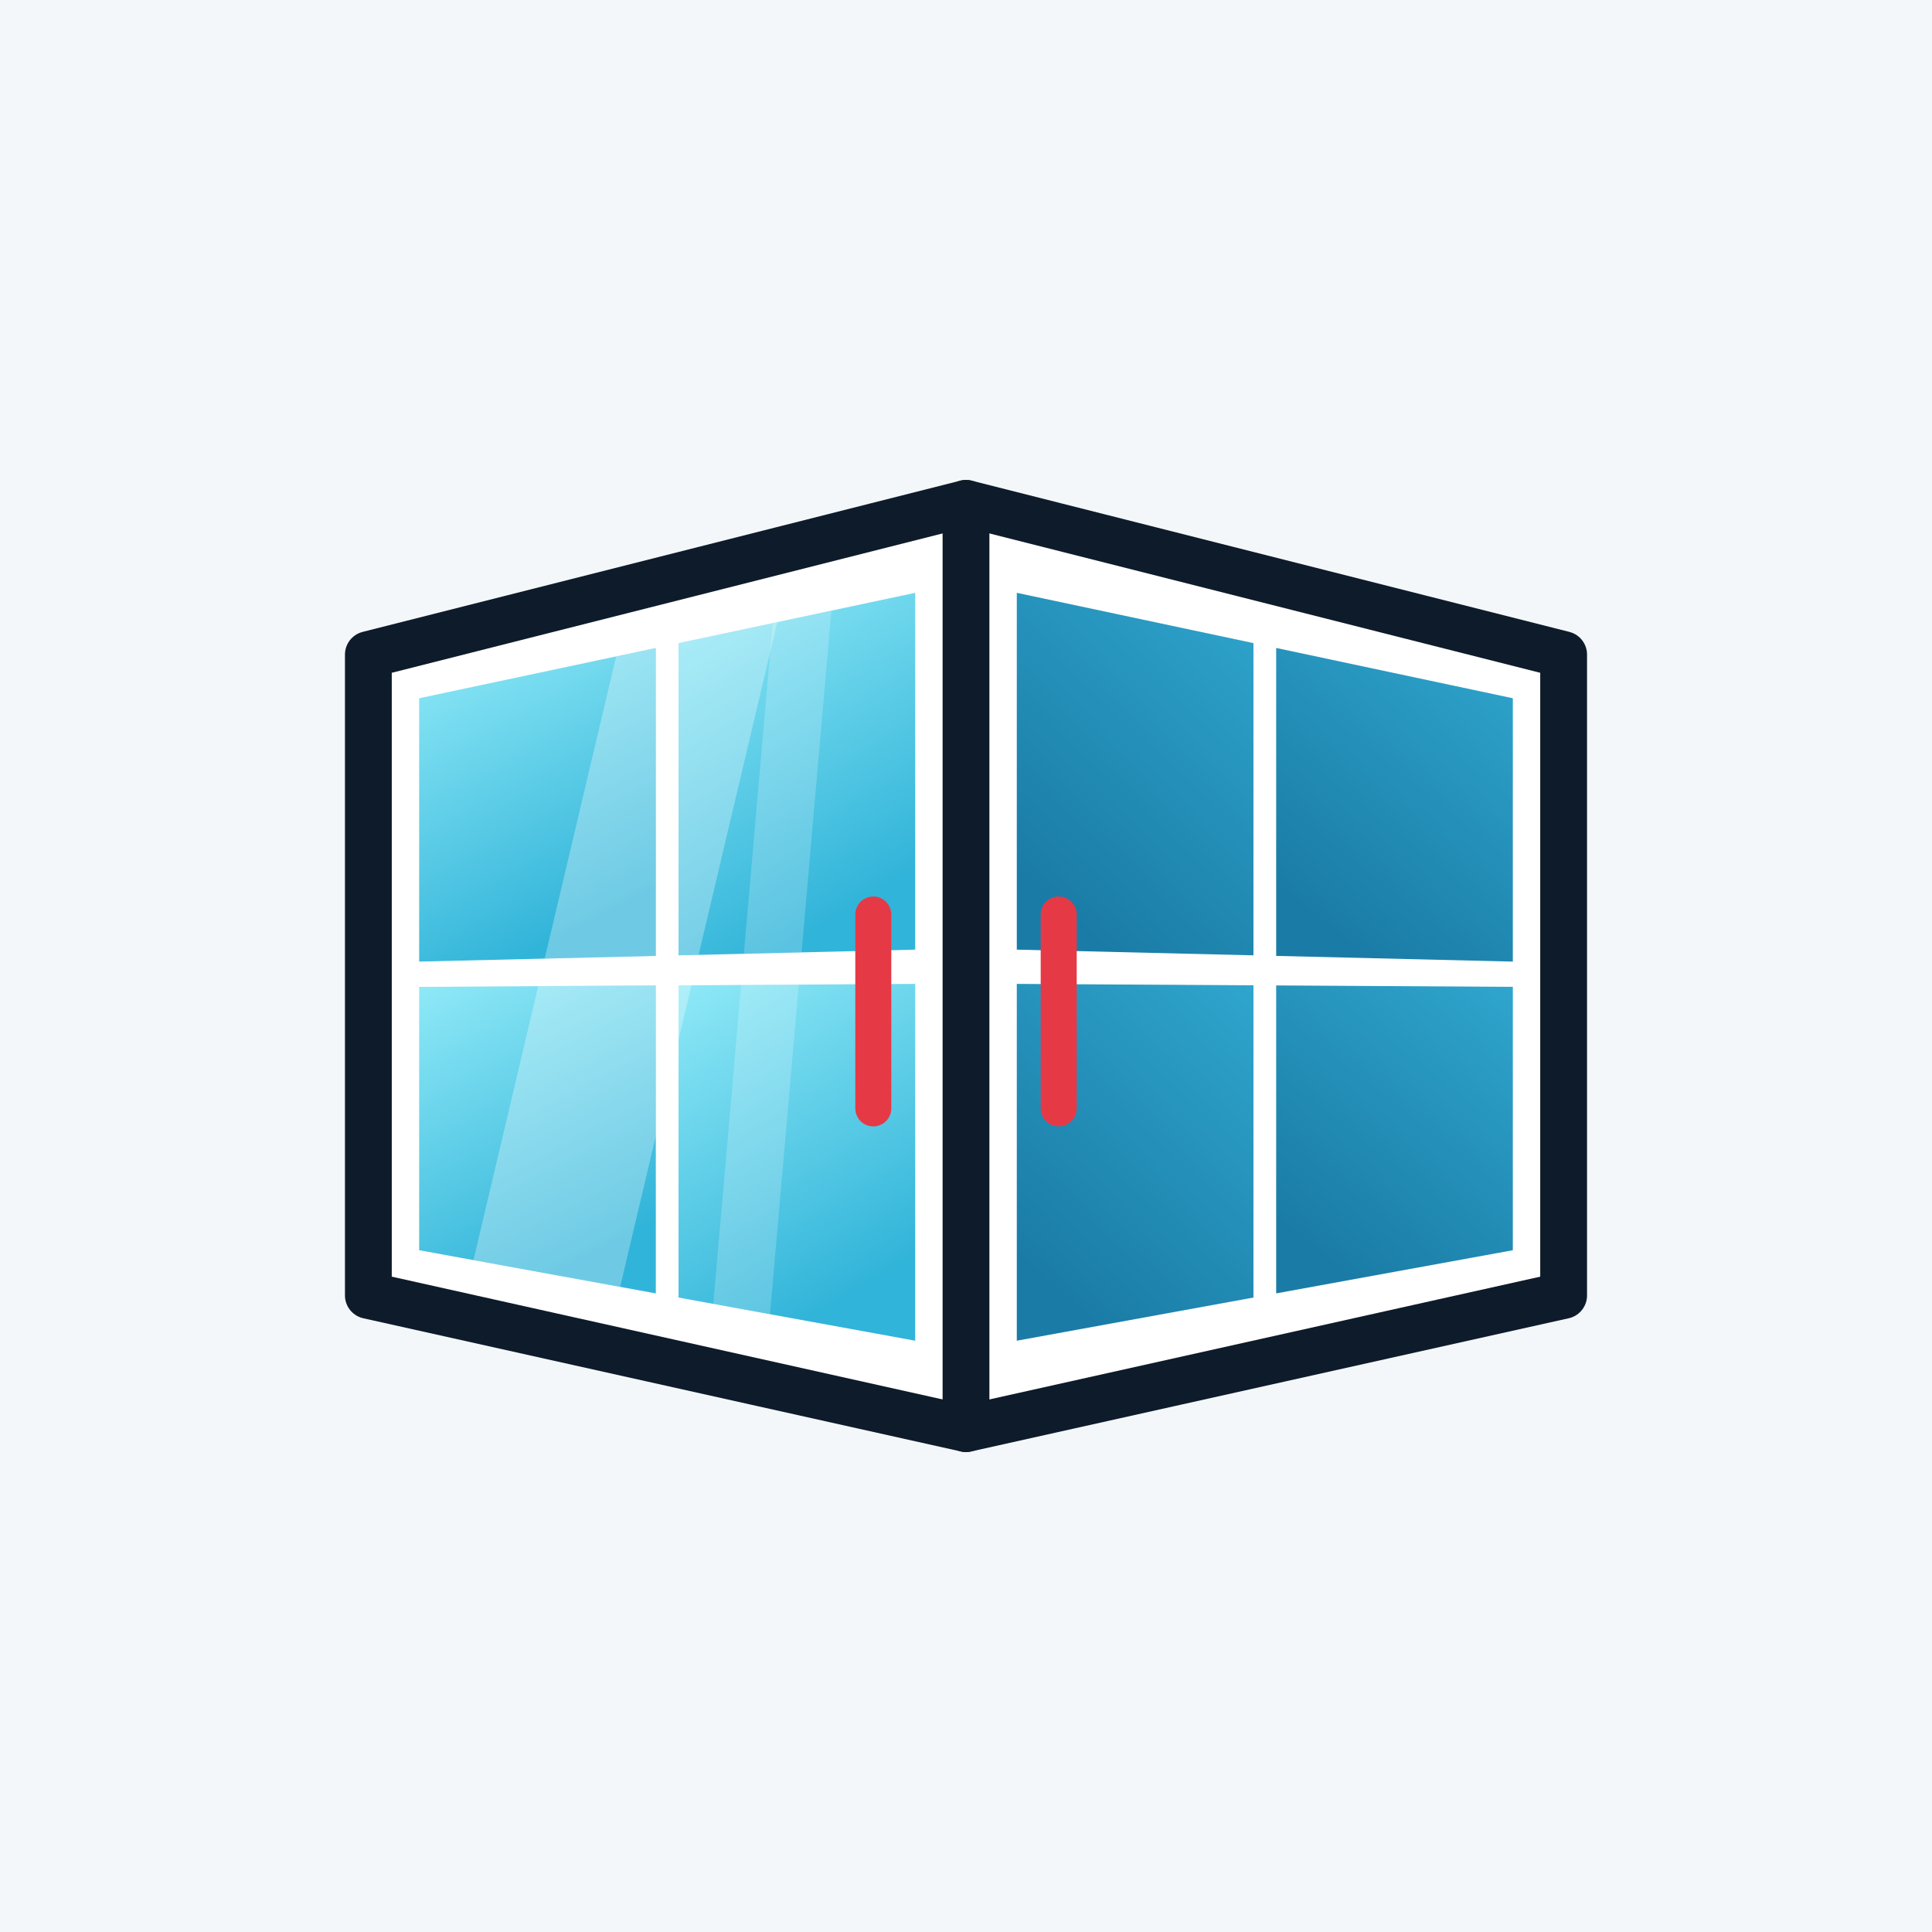
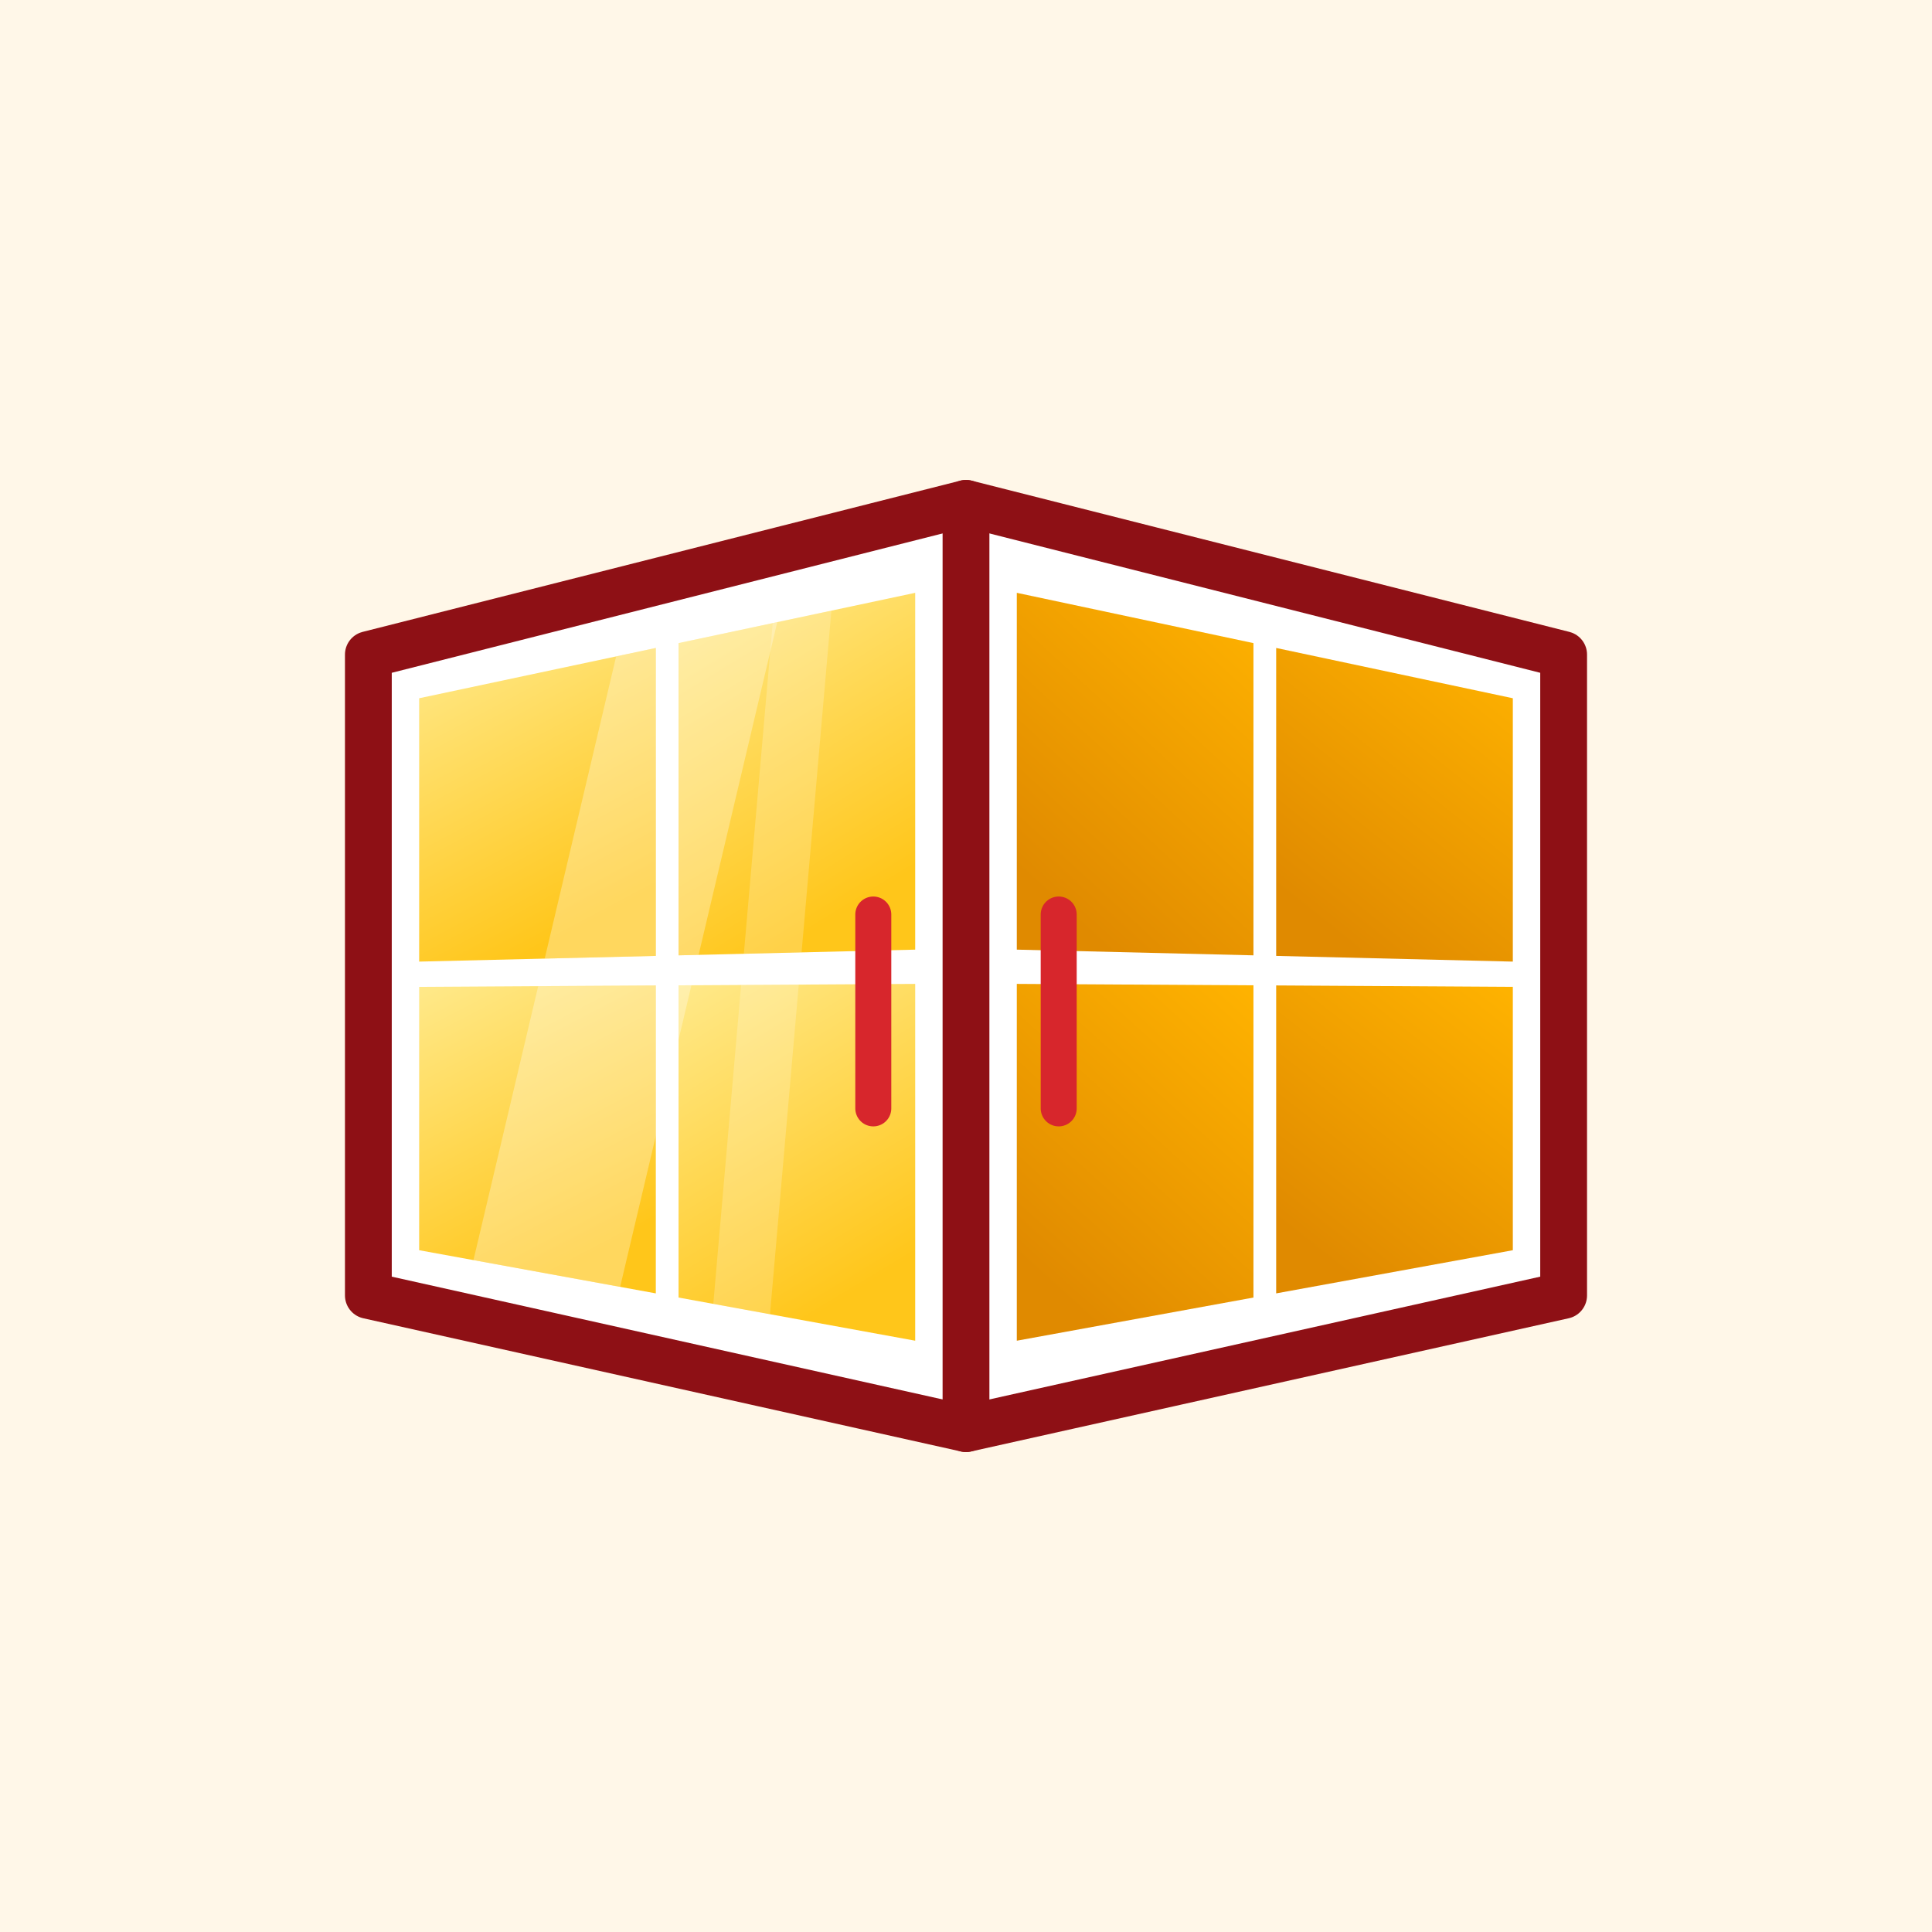
<svg xmlns="http://www.w3.org/2000/svg" viewBox="0 0 1000 1000" width="1000" height="1000">
  <defs>
    <linearGradient id="glassA" x1="0" y1="0" x2="0.4" y2="1">
-       <stop offset="0" stop-color="#8FE9F7" />
-       <stop offset="1" stop-color="#31B4D9" />
+       <stop offset="0" stop-color="#FFE98A" />
+       <stop offset="1" stop-color="#FFC61A" />
    </linearGradient>
    <linearGradient id="glassB" x1="1" y1="0" x2="0.4" y2="1">
-       <stop offset="0" stop-color="#2FA5CD" />
-       <stop offset="1" stop-color="#1A7CA6" />
+       <stop offset="0" stop-color="#FFB300" />
+       <stop offset="1" stop-color="#E08A00" />
    </linearGradient>
    <linearGradient id="bgDark" x1="0" y1="0" x2="1" y2="1">
-       <stop offset="0" stop-color="#16304A" />
-       <stop offset="1" stop-color="#0A1523" />
+       <stop offset="0" stop-color="#C4171F" />
+       <stop offset="1" stop-color="#6B0A0E" />
    </linearGradient>
    <radialGradient id="bgGlow" cx="0.5" cy="0.42" r="0.62">
-       <stop offset="0" stop-color="#2A5A80" stop-opacity="0.75" />
-       <stop offset="1" stop-color="#2A5A80" stop-opacity="0" />
+       <stop offset="0" stop-color="#FF7A2F" stop-opacity="0.45" />
+       <stop offset="1" stop-color="#FF7A2F" stop-opacity="0" />
    </radialGradient>
    <clipPath id="clipGlass">
      <polygon points="471.78,297.69 340.31,325.63 340.31,499.08 471.78,495.91" fill="#000" />
      <polygon points="471.78,514.94 340.31,515.73 340.31,689.18 471.78,713.16" fill="#000" />
      <polygon points="327.69,328.32 196.22,356.26 196.22,502.56 327.69,499.39" fill="#000" />
      <polygon points="327.69,515.80 196.22,516.59 196.22,662.89 327.69,686.87" fill="#000" />
    </clipPath>
  </defs>
-   <rect width="1000" height="1000" fill="#F3F7FA" />
+   <rect width="1000" height="1000" fill="#FFF7E8" />
  <g transform="translate(177.620,247.500) scale(0.93173) translate(-154.00,-234.00)">
-     <polygon points="500.00,248.00 832.00,332.00 832.00,688.00 500.00,762.00 168.00,688.00 168.00,332.00" fill="#FFFFFF" stroke="#0E1B2A" stroke-width="26" stroke-linejoin="round" />
+     <polygon points="500.00,248.00 832.00,332.00 832.00,688.00 500.00,762.00 168.00,688.00 168.00,332.00" fill="#FFFFFF" stroke="#8E1015" stroke-width="26" stroke-linejoin="round" />
    <g>
      <polygon points="471.78,297.69 340.31,325.63 340.31,499.08 471.78,495.91" fill="url(#glassA)" />
      <polygon points="471.78,514.94 340.31,515.73 340.31,689.18 471.78,713.16" fill="url(#glassA)" />
      <polygon points="327.69,328.32 196.22,356.26 196.22,502.56 327.69,499.39" fill="url(#glassA)" />
      <polygon points="327.69,515.80 196.22,516.59 196.22,662.89 327.69,686.87" fill="url(#glassA)" />
    </g>
    <g>
      <polygon points="528.22,297.69 659.69,325.63 659.69,499.08 528.22,495.91" fill="url(#glassB)" />
      <polygon points="528.22,514.94 659.69,515.73 659.69,689.18 528.22,713.16" fill="url(#glassB)" />
      <polygon points="672.31,328.32 803.78,356.26 803.78,502.56 672.31,499.39" fill="url(#glassB)" />
      <polygon points="672.31,515.80 803.78,516.59 803.78,662.89 672.31,686.87" fill="url(#glassB)" />
    </g>
    <g clip-path="url(#clipGlass)">
      <polygon points="200,780 330,230 415,230 285,780" fill="#FFFFFF" opacity="0.30" />
      <polygon points="352,780 400,230 432,230 384,780" fill="#FFFFFF" opacity="0.20" />
    </g>
-     <line x1="500.0" y1="248.0" x2="500.0" y2="762.0" stroke="#0E1B2A" stroke-width="26" stroke-linecap="round" />
-     <line x1="448.5" y1="476.4" x2="448.5" y2="584.1" stroke="#E63946" stroke-width="20" stroke-linecap="round" />
-     <line x1="551.5" y1="476.4" x2="551.5" y2="584.1" stroke="#E63946" stroke-width="20" stroke-linecap="round" />
+     <line x1="500.0" y1="248.0" x2="500.0" y2="762.0" stroke="#8E1015" stroke-width="26" stroke-linecap="round" />
+     <line x1="448.5" y1="476.4" x2="448.5" y2="584.1" stroke="#D7262C" stroke-width="20" stroke-linecap="round" />
+     <line x1="551.5" y1="476.4" x2="551.5" y2="584.1" stroke="#D7262C" stroke-width="20" stroke-linecap="round" />
  </g>
</svg>
